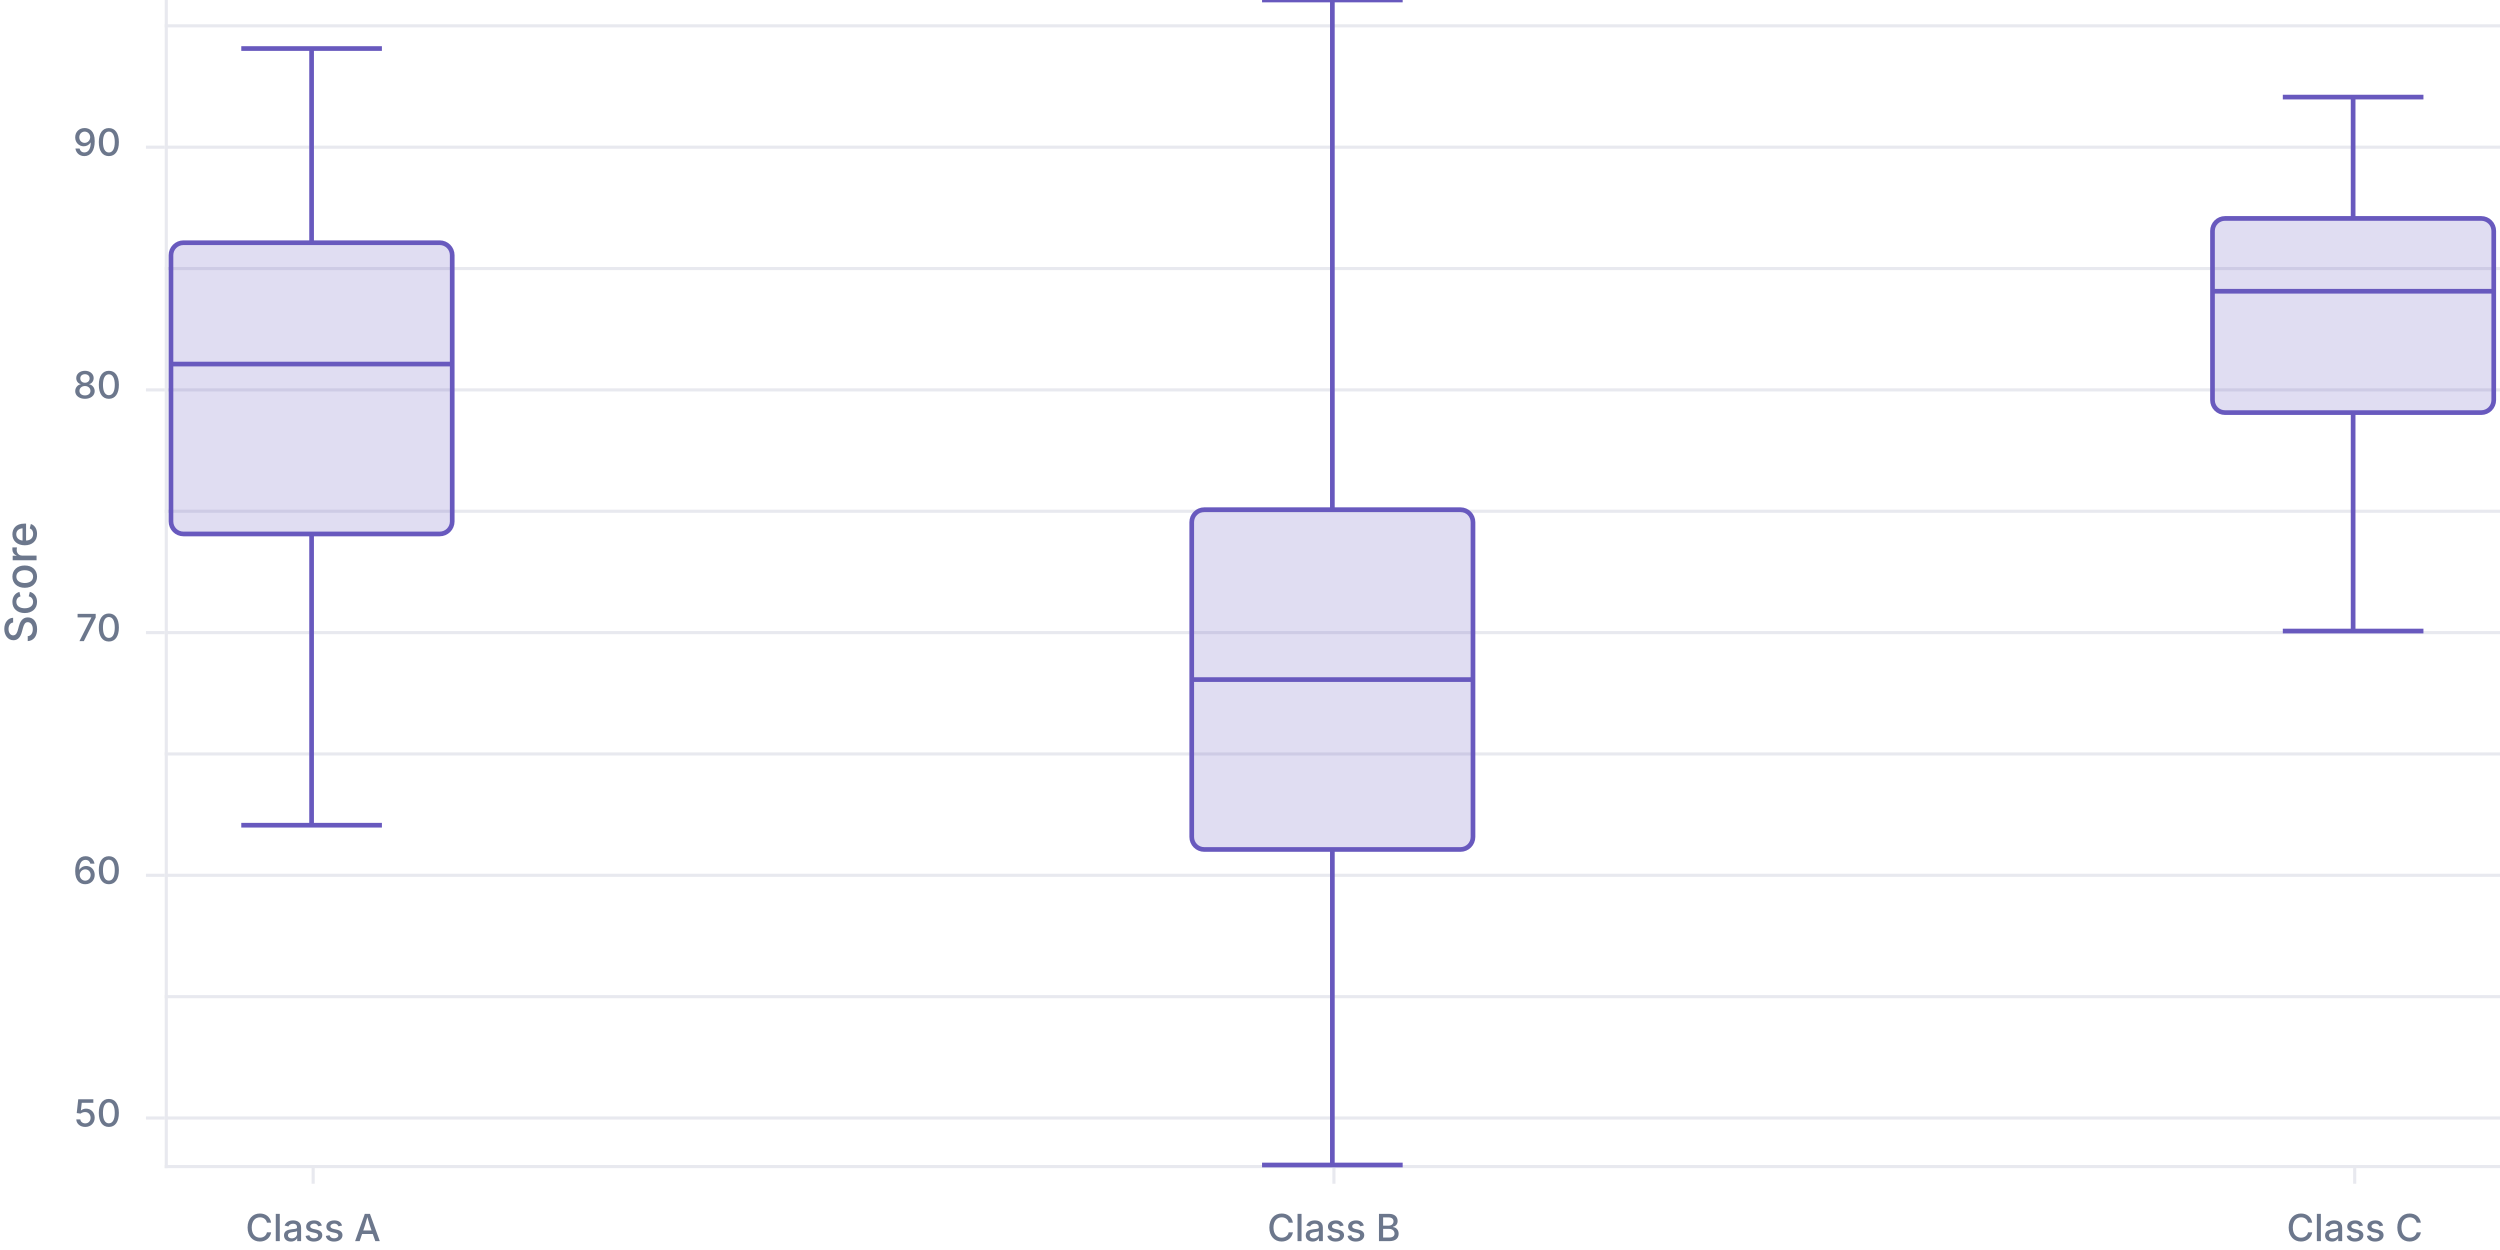
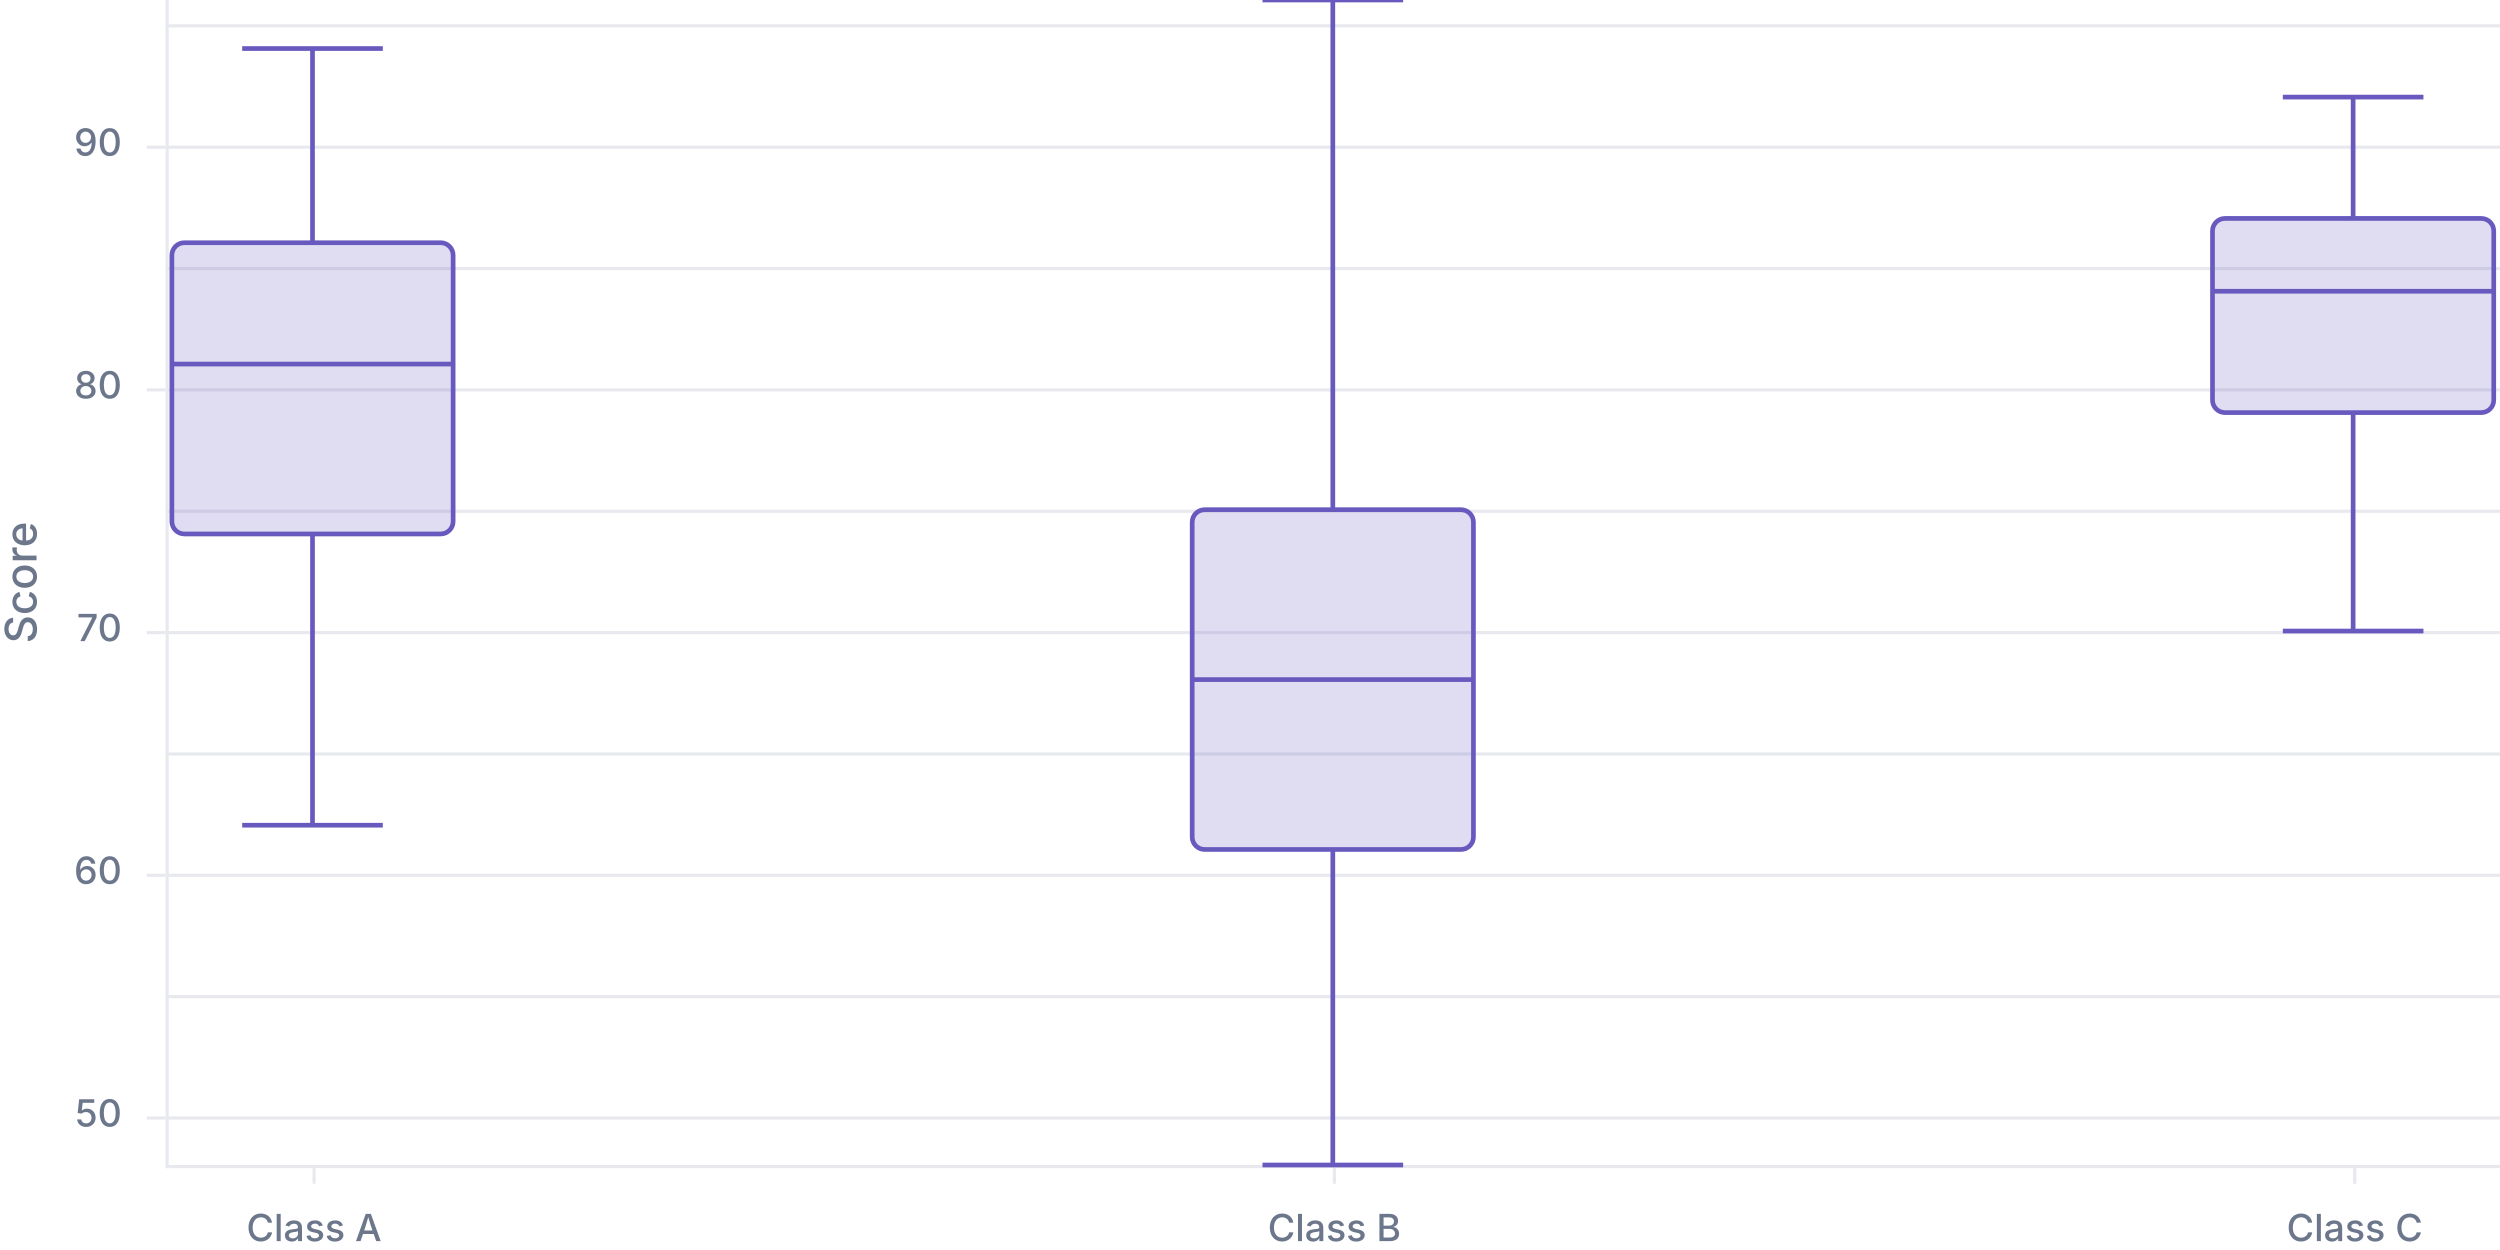
<svg xmlns="http://www.w3.org/2000/svg" style="font-family: Inter, Arial, &quot;Helvetica Neue&quot;, Helvetica, sans-serif;" height="400" width="800" viewBox="0 0 800 400" role="img">
-   <g axis-type="x" transform="translate(52.71,372.8)">
+   <g axis-type="x" transform="translate(53,372.8)">
    <g fill="none" font-size="10" font-family="sans-serif" text-anchor="middle" style="user-select: none;">
-       <path stroke="currentColor" d="M0.5, 0 V0.5 H747.79 V0" style="stroke: #e8e9ef; stroke-width: 1px; stroke-dasharray: none;" />
+       <path stroke="currentColor" d="M0.5, 0 V0.5 H747.5 V0" style="stroke: #e8e9ef; stroke-width: 1px; stroke-dasharray: none;" />
      <g opacity="1" transform="translate(47.5,0)" style="stroke: none; font-size: 12px; font-weight: 500;">
        <line stroke="currentColor" y2="6" style="stroke: #e8e9ef; stroke-width: 1px;" />
        <text fill="currentColor" style="fill: #6c778c; cursor: default; font-family: Inter, Arial, &quot;Helvetica Neue&quot;, Helvetica, sans-serif; text-decoration: none; stroke: none;">
          <tspan font-size="12" font-family="Inter,Arial,&quot;Helvetica Neue&quot;,Helvetica,sans-serif" y="20">
            <tspan x="0" dy="0em" dominant-baseline="central">Class A</tspan>
          </tspan>
        </text>
      </g>
-       <g opacity="1" transform="translate(374.145,0)" style="stroke: none; font-size: 12px; font-weight: 500;">
+       <g opacity="1" transform="translate(374,0)" style="stroke: none; font-size: 12px; font-weight: 500;">
        <line stroke="currentColor" y2="6" style="stroke: #e8e9ef; stroke-width: 1px;" />
        <text fill="currentColor" style="fill: #6c778c; cursor: default; font-family: Inter, Arial, &quot;Helvetica Neue&quot;, Helvetica, sans-serif; text-decoration: none; stroke: none;">
          <tspan font-size="12" font-family="Inter,Arial,&quot;Helvetica Neue&quot;,Helvetica,sans-serif" y="20">
            <tspan x="0" dy="0em" dominant-baseline="central">Class B</tspan>
          </tspan>
        </text>
      </g>
-       <g opacity="1" transform="translate(700.79,0)" style="stroke: none; font-size: 12px; font-weight: 500;">
+       <g opacity="1" transform="translate(700.5,0)" style="stroke: none; font-size: 12px; font-weight: 500;">
        <line stroke="currentColor" y2="6" style="stroke: #e8e9ef; stroke-width: 1px;" />
        <text fill="currentColor" style="fill: #6c778c; cursor: default; font-family: Inter, Arial, &quot;Helvetica Neue&quot;, Helvetica, sans-serif; text-decoration: none; stroke: none;">
          <tspan font-size="12" font-family="Inter,Arial,&quot;Helvetica Neue&quot;,Helvetica,sans-serif" y="20">
            <tspan x="0" dy="0em" dominant-baseline="central">Class C</tspan>
          </tspan>
        </text>
      </g>
    </g>
    <g style="opacity: 0;" />
  </g>
-   <g axis-type="y" transform="translate(52.71,0)">
+   <g axis-type="y" transform="translate(53,0)">
    <g fill="none" font-size="10" font-family="sans-serif" text-anchor="end" style="user-select: none;">
      <path stroke="currentColor" d="M0, 373.3 H0.5 V0.5 H0" style="stroke: #e8e9ef; stroke-width: 1px; stroke-dasharray: none;" />
      <g opacity="1" transform="translate(0,357.7667)" style="stroke: none; font-size: 12px; font-weight: 500;">
        <line stroke="currentColor" x2="-6" style="stroke: #e8e9ef; stroke-width: 1px;" />
        <text fill="currentColor" x="-14" style="fill: #6c778c; cursor: default; font-family: Inter, Arial, &quot;Helvetica Neue&quot;, Helvetica, sans-serif; text-decoration: none; stroke: none;">
          <tspan font-size="12" font-family="Inter,Arial,&quot;Helvetica Neue&quot;,Helvetica,sans-serif" y="-6">
            <tspan x="-14" dy="0em" dominant-baseline="hanging">50</tspan>
          </tspan>
        </text>
      </g>
      <g opacity="1" transform="translate(0,280.1)" style="stroke: none; font-size: 12px; font-weight: 500;">
        <line stroke="currentColor" x2="-6" style="stroke: #e8e9ef; stroke-width: 1px;" />
        <text fill="currentColor" x="-14" style="fill: #6c778c; cursor: default; font-family: Inter, Arial, &quot;Helvetica Neue&quot;, Helvetica, sans-serif; text-decoration: none; stroke: none;">
          <tspan font-size="12" font-family="Inter,Arial,&quot;Helvetica Neue&quot;,Helvetica,sans-serif" y="-6">
            <tspan x="-14" dy="0em" dominant-baseline="hanging">60</tspan>
          </tspan>
        </text>
      </g>
      <g opacity="1" transform="translate(0,202.4333)" style="stroke: none; font-size: 12px; font-weight: 500;">
        <line stroke="currentColor" x2="-6" style="stroke: #e8e9ef; stroke-width: 1px;" />
        <text fill="currentColor" x="-14" style="fill: #6c778c; cursor: default; font-family: Inter, Arial, &quot;Helvetica Neue&quot;, Helvetica, sans-serif; text-decoration: none; stroke: none;">
          <tspan font-size="12" font-family="Inter,Arial,&quot;Helvetica Neue&quot;,Helvetica,sans-serif" y="-6">
            <tspan x="-14" dy="0em" dominant-baseline="hanging">70</tspan>
          </tspan>
        </text>
      </g>
      <g opacity="1" transform="translate(0,124.7667)" style="stroke: none; font-size: 12px; font-weight: 500;">
        <line stroke="currentColor" x2="-6" style="stroke: #e8e9ef; stroke-width: 1px;" />
        <text fill="currentColor" x="-14" style="fill: #6c778c; cursor: default; font-family: Inter, Arial, &quot;Helvetica Neue&quot;, Helvetica, sans-serif; text-decoration: none; stroke: none;">
          <tspan font-size="12" font-family="Inter,Arial,&quot;Helvetica Neue&quot;,Helvetica,sans-serif" y="-6">
            <tspan x="-14" dy="0em" dominant-baseline="hanging">80</tspan>
          </tspan>
        </text>
      </g>
      <g opacity="1" transform="translate(0,47.1)" style="stroke: none; font-size: 12px; font-weight: 500;">
        <line stroke="currentColor" x2="-6" style="stroke: #e8e9ef; stroke-width: 1px;" />
        <text fill="currentColor" x="-14" style="fill: #6c778c; cursor: default; font-family: Inter, Arial, &quot;Helvetica Neue&quot;, Helvetica, sans-serif; text-decoration: none; stroke: none;">
          <tspan font-size="12" font-family="Inter,Arial,&quot;Helvetica Neue&quot;,Helvetica,sans-serif" y="-6">
            <tspan x="-14" dy="0em" dominant-baseline="hanging">90</tspan>
          </tspan>
        </text>
      </g>
-       <text dy="-0.25em" transform="translate(-37.51,186.4) rotate(-90)" style="fill: #6c778c; font-size: 14px; font-weight: 500; font-family: Inter, Arial, &quot;Helvetica Neue&quot;, Helvetica, sans-serif; text-anchor: middle;">Score</text>
+       <text dy="-0.25em" transform="translate(-37.8,186.4) rotate(-90)" style="fill: #6c778c; font-size: 14px; font-weight: 500; font-family: Inter, Arial, &quot;Helvetica Neue&quot;, Helvetica, sans-serif; text-anchor: middle;">Score</text>
    </g>
    <g fill="none" font-size="10" font-family="sans-serif" text-anchor="end" style="opacity: 1;">
      <path stroke="currentColor" d="M0.5,373.3V0.5" style="opacity: 0;" />
      <g opacity="1" transform="translate(0,357.7667)">
-         <line stroke="currentColor" x2="747.29" style="stroke: #e8e9ef; stroke-width: 1px; stroke-dasharray: none; opacity: 1; transition: none;" />
+         <line stroke="currentColor" x2="747" style="stroke: #e8e9ef; stroke-width: 1px; stroke-dasharray: none; opacity: 1; transition: none;" />
        <text fill="currentColor" x="-3" dy="0.32em" />
      </g>
      <g opacity="1" transform="translate(0,318.9333)">
-         <line stroke="currentColor" x2="747.29" style="stroke: #e8e9ef; stroke-width: 1px; stroke-dasharray: none; opacity: 1; transition: none;" />
+         <line stroke="currentColor" x2="747" style="stroke: #e8e9ef; stroke-width: 1px; stroke-dasharray: none; opacity: 1; transition: none;" />
        <text fill="currentColor" x="-3" dy="0.32em" />
      </g>
      <g opacity="1" transform="translate(0,280.1)">
-         <line stroke="currentColor" x2="747.29" style="stroke: #e8e9ef; stroke-width: 1px; stroke-dasharray: none; opacity: 1; transition: none;" />
+         <line stroke="currentColor" x2="747" style="stroke: #e8e9ef; stroke-width: 1px; stroke-dasharray: none; opacity: 1; transition: none;" />
        <text fill="currentColor" x="-3" dy="0.32em" />
      </g>
      <g opacity="1" transform="translate(0,241.2667)">
-         <line stroke="currentColor" x2="747.29" style="stroke: #e8e9ef; stroke-width: 1px; stroke-dasharray: none; opacity: 1; transition: none;" />
+         <line stroke="currentColor" x2="747" style="stroke: #e8e9ef; stroke-width: 1px; stroke-dasharray: none; opacity: 1; transition: none;" />
        <text fill="currentColor" x="-3" dy="0.32em" />
      </g>
      <g opacity="1" transform="translate(0,202.4333)">
-         <line stroke="currentColor" x2="747.29" style="stroke: #e8e9ef; stroke-width: 1px; stroke-dasharray: none; opacity: 1; transition: none;" />
+         <line stroke="currentColor" x2="747" style="stroke: #e8e9ef; stroke-width: 1px; stroke-dasharray: none; opacity: 1; transition: none;" />
        <text fill="currentColor" x="-3" dy="0.32em" />
      </g>
      <g opacity="1" transform="translate(0,163.6)">
-         <line stroke="currentColor" x2="747.29" style="stroke: #e8e9ef; stroke-width: 1px; stroke-dasharray: none; opacity: 1; transition: none;" />
+         <line stroke="currentColor" x2="747" style="stroke: #e8e9ef; stroke-width: 1px; stroke-dasharray: none; opacity: 1; transition: none;" />
        <text fill="currentColor" x="-3" dy="0.32em" />
      </g>
      <g opacity="1" transform="translate(0,124.7667)">
-         <line stroke="currentColor" x2="747.29" style="stroke: #e8e9ef; stroke-width: 1px; stroke-dasharray: none; opacity: 1; transition: none;" />
+         <line stroke="currentColor" x2="747" style="stroke: #e8e9ef; stroke-width: 1px; stroke-dasharray: none; opacity: 1; transition: none;" />
        <text fill="currentColor" x="-3" dy="0.32em" />
      </g>
      <g opacity="1" transform="translate(0,85.93333)">
-         <line stroke="currentColor" x2="747.29" style="stroke: #e8e9ef; stroke-width: 1px; stroke-dasharray: none; opacity: 1; transition: none;" />
+         <line stroke="currentColor" x2="747" style="stroke: #e8e9ef; stroke-width: 1px; stroke-dasharray: none; opacity: 1; transition: none;" />
        <text fill="currentColor" x="-3" dy="0.32em" />
      </g>
      <g opacity="1" transform="translate(0,47.1)">
-         <line stroke="currentColor" x2="747.29" style="stroke: #e8e9ef; stroke-width: 1px; stroke-dasharray: none; opacity: 1; transition: none;" />
+         <line stroke="currentColor" x2="747" style="stroke: #e8e9ef; stroke-width: 1px; stroke-dasharray: none; opacity: 1; transition: none;" />
        <text fill="currentColor" x="-3" dy="0.32em" />
      </g>
      <g opacity="1" transform="translate(0,8.266667)">
-         <line stroke="currentColor" x2="747.29" style="stroke: #e8e9ef; stroke-width: 1px; stroke-dasharray: none; opacity: 1; transition: none;" />
+         <line stroke="currentColor" x2="747" style="stroke: #e8e9ef; stroke-width: 1px; stroke-dasharray: none; opacity: 1; transition: none;" />
        <text fill="currentColor" x="-3" dy="0.32em" />
      </g>
    </g>
  </g>
-   <g transform="translate(52.71,0)" style="clip-path: url(#snap-0);">
+   <g transform="translate(53,0)" style="clip-path: url(#snap-0);">
    <g transform="translate(47,0)" style="opacity: 1;">
      <path style="opacity: 1; fill: #6859BE; fill-opacity: 0.2; stroke: #6859BE; stroke-width: 1.5px; cursor: default;" d="M-41,77.667h82a4,4 0 0 1 4,4h0v0v85.2a4,4 0 0 1 -4,4v0h0h-82a4,4 0 0 1 -4,-4h0v0v-85.2a4,4 0 0 1 4,-4v0h0z" />
      <line data-end="lower" style="opacity: 1; stroke: #6859BE; stroke-width: 1.5px;" x1="0" x2="0" y1="170.867" y2="264.067" />
      <line data-end="upper" style="opacity: 1; stroke: #6859BE; stroke-width: 1.5px;" x1="0" x2="0" y1="77.667" y2="15.533" />
      <line data-end="lower" style="opacity: 1; stroke: #6859BE; stroke-width: 1.5px;" x1="-22.5" x2="22.5" y1="264.067" y2="264.067" />
      <line data-end="upper" style="opacity: 1; stroke: #6859BE; stroke-width: 1.5px;" x1="-22.5" x2="22.5" y1="15.533" y2="15.533" />
      <line style="opacity: 1; stroke: #6859BE; stroke-width: 1.5px;" x1="-45" x2="45" y1="116.5" y2="116.5" />
    </g>
-     <g transform="translate(373.645,0)" style="opacity: 1;">
+     <g transform="translate(373.5,0)" style="opacity: 1;">
      <path style="opacity: 1; fill: #6859BE; fill-opacity: 0.2; stroke: #6859BE; stroke-width: 1.5px; cursor: default;" d="M-41,163.1h82a4,4 0 0 1 4,4h0v0v100.733a4,4 0 0 1 -4,4v0h0h-82a4,4 0 0 1 -4,-4h0v0v-100.733a4,4 0 0 1 4,-4v0h0z" />
      <line data-end="lower" style="opacity: 1; stroke: #6859BE; stroke-width: 1.5px;" x1="0" x2="0" y1="271.833" y2="372.8" />
      <line data-end="upper" style="opacity: 1; stroke: #6859BE; stroke-width: 1.5px;" x1="0" x2="0" y1="163.1" y2="0" />
      <line data-end="lower" style="opacity: 1; stroke: #6859BE; stroke-width: 1.5px;" x1="-22.5" x2="22.5" y1="372.8" y2="372.8" />
      <line data-end="upper" style="opacity: 1; stroke: #6859BE; stroke-width: 1.5px;" x1="-22.5" x2="22.5" y1="0" y2="0" />
      <line style="opacity: 1; stroke: #6859BE; stroke-width: 1.5px;" x1="-45" x2="45" y1="217.467" y2="217.467" />
    </g>
-     <g transform="translate(700.29,0)" style="opacity: 1;">
+     <g transform="translate(700,0)" style="opacity: 1;">
      <path style="opacity: 1; fill: #6859BE; fill-opacity: 0.2; stroke: #6859BE; stroke-width: 1.5px; cursor: default;" d="M-41,69.9h82a4,4 0 0 1 4,4h0v0v54.133a4,4 0 0 1 -4,4v0h0h-82a4,4 0 0 1 -4,-4h0v0v-54.133a4,4 0 0 1 4,-4v0h0z" />
      <line data-end="lower" style="opacity: 1; stroke: #6859BE; stroke-width: 1.5px;" x1="0" x2="0" y1="132.033" y2="201.933" />
      <line data-end="upper" style="opacity: 1; stroke: #6859BE; stroke-width: 1.5px;" x1="0" x2="0" y1="69.9" y2="31.067" />
      <line data-end="lower" style="opacity: 1; stroke: #6859BE; stroke-width: 1.5px;" x1="-22.5" x2="22.5" y1="201.933" y2="201.933" />
      <line data-end="upper" style="opacity: 1; stroke: #6859BE; stroke-width: 1.5px;" x1="-22.5" x2="22.5" y1="31.067" y2="31.067" />
      <line style="opacity: 1; stroke: #6859BE; stroke-width: 1.5px;" x1="-45" x2="45" y1="93.2" y2="93.2" />
    </g>
  </g>
  <clipPath id="snap-0">
-     <rect x="-2" y="-2" width="751.29" height="376.8" />
+     <rect x="-2" y="-2" width="751" height="376.8" />
  </clipPath>
  <defs>
    <filter id="snap-1" filterUnits="objectBoundingBox">
      <feColorMatrix type="saturate" in="SourceGraphic" values="1.35" />
    </filter>
  </defs>
  <defs />
</svg>
